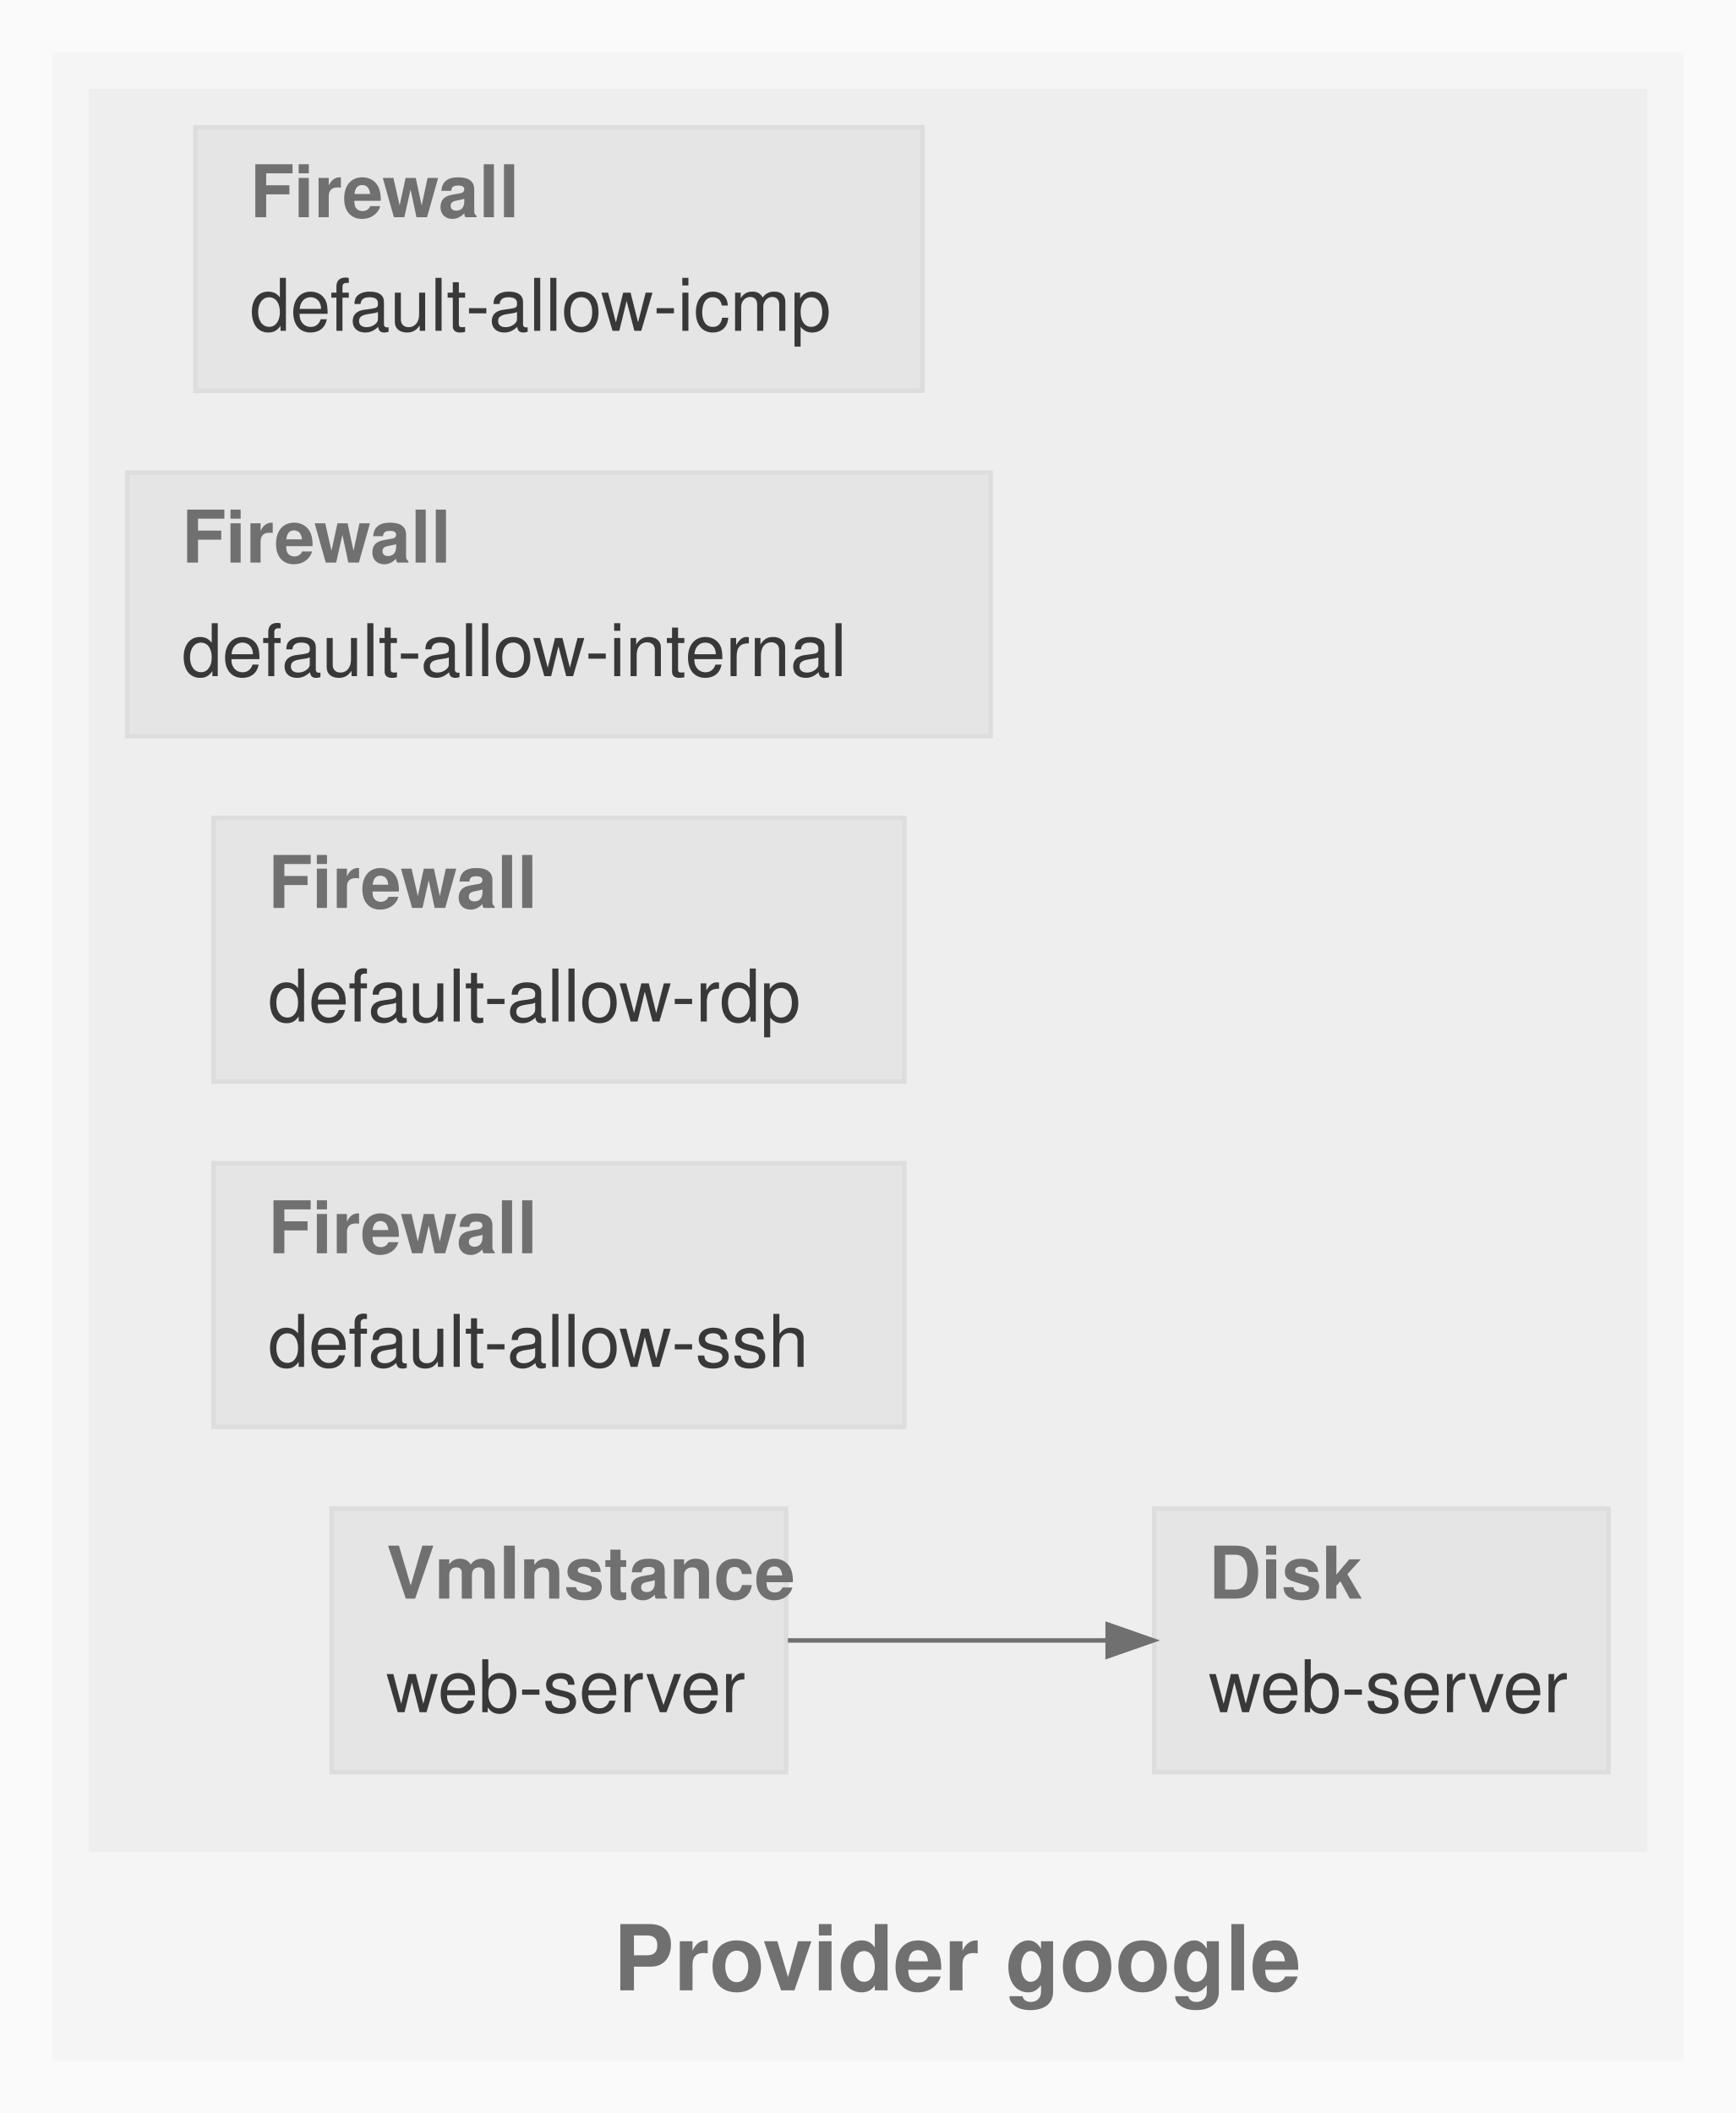
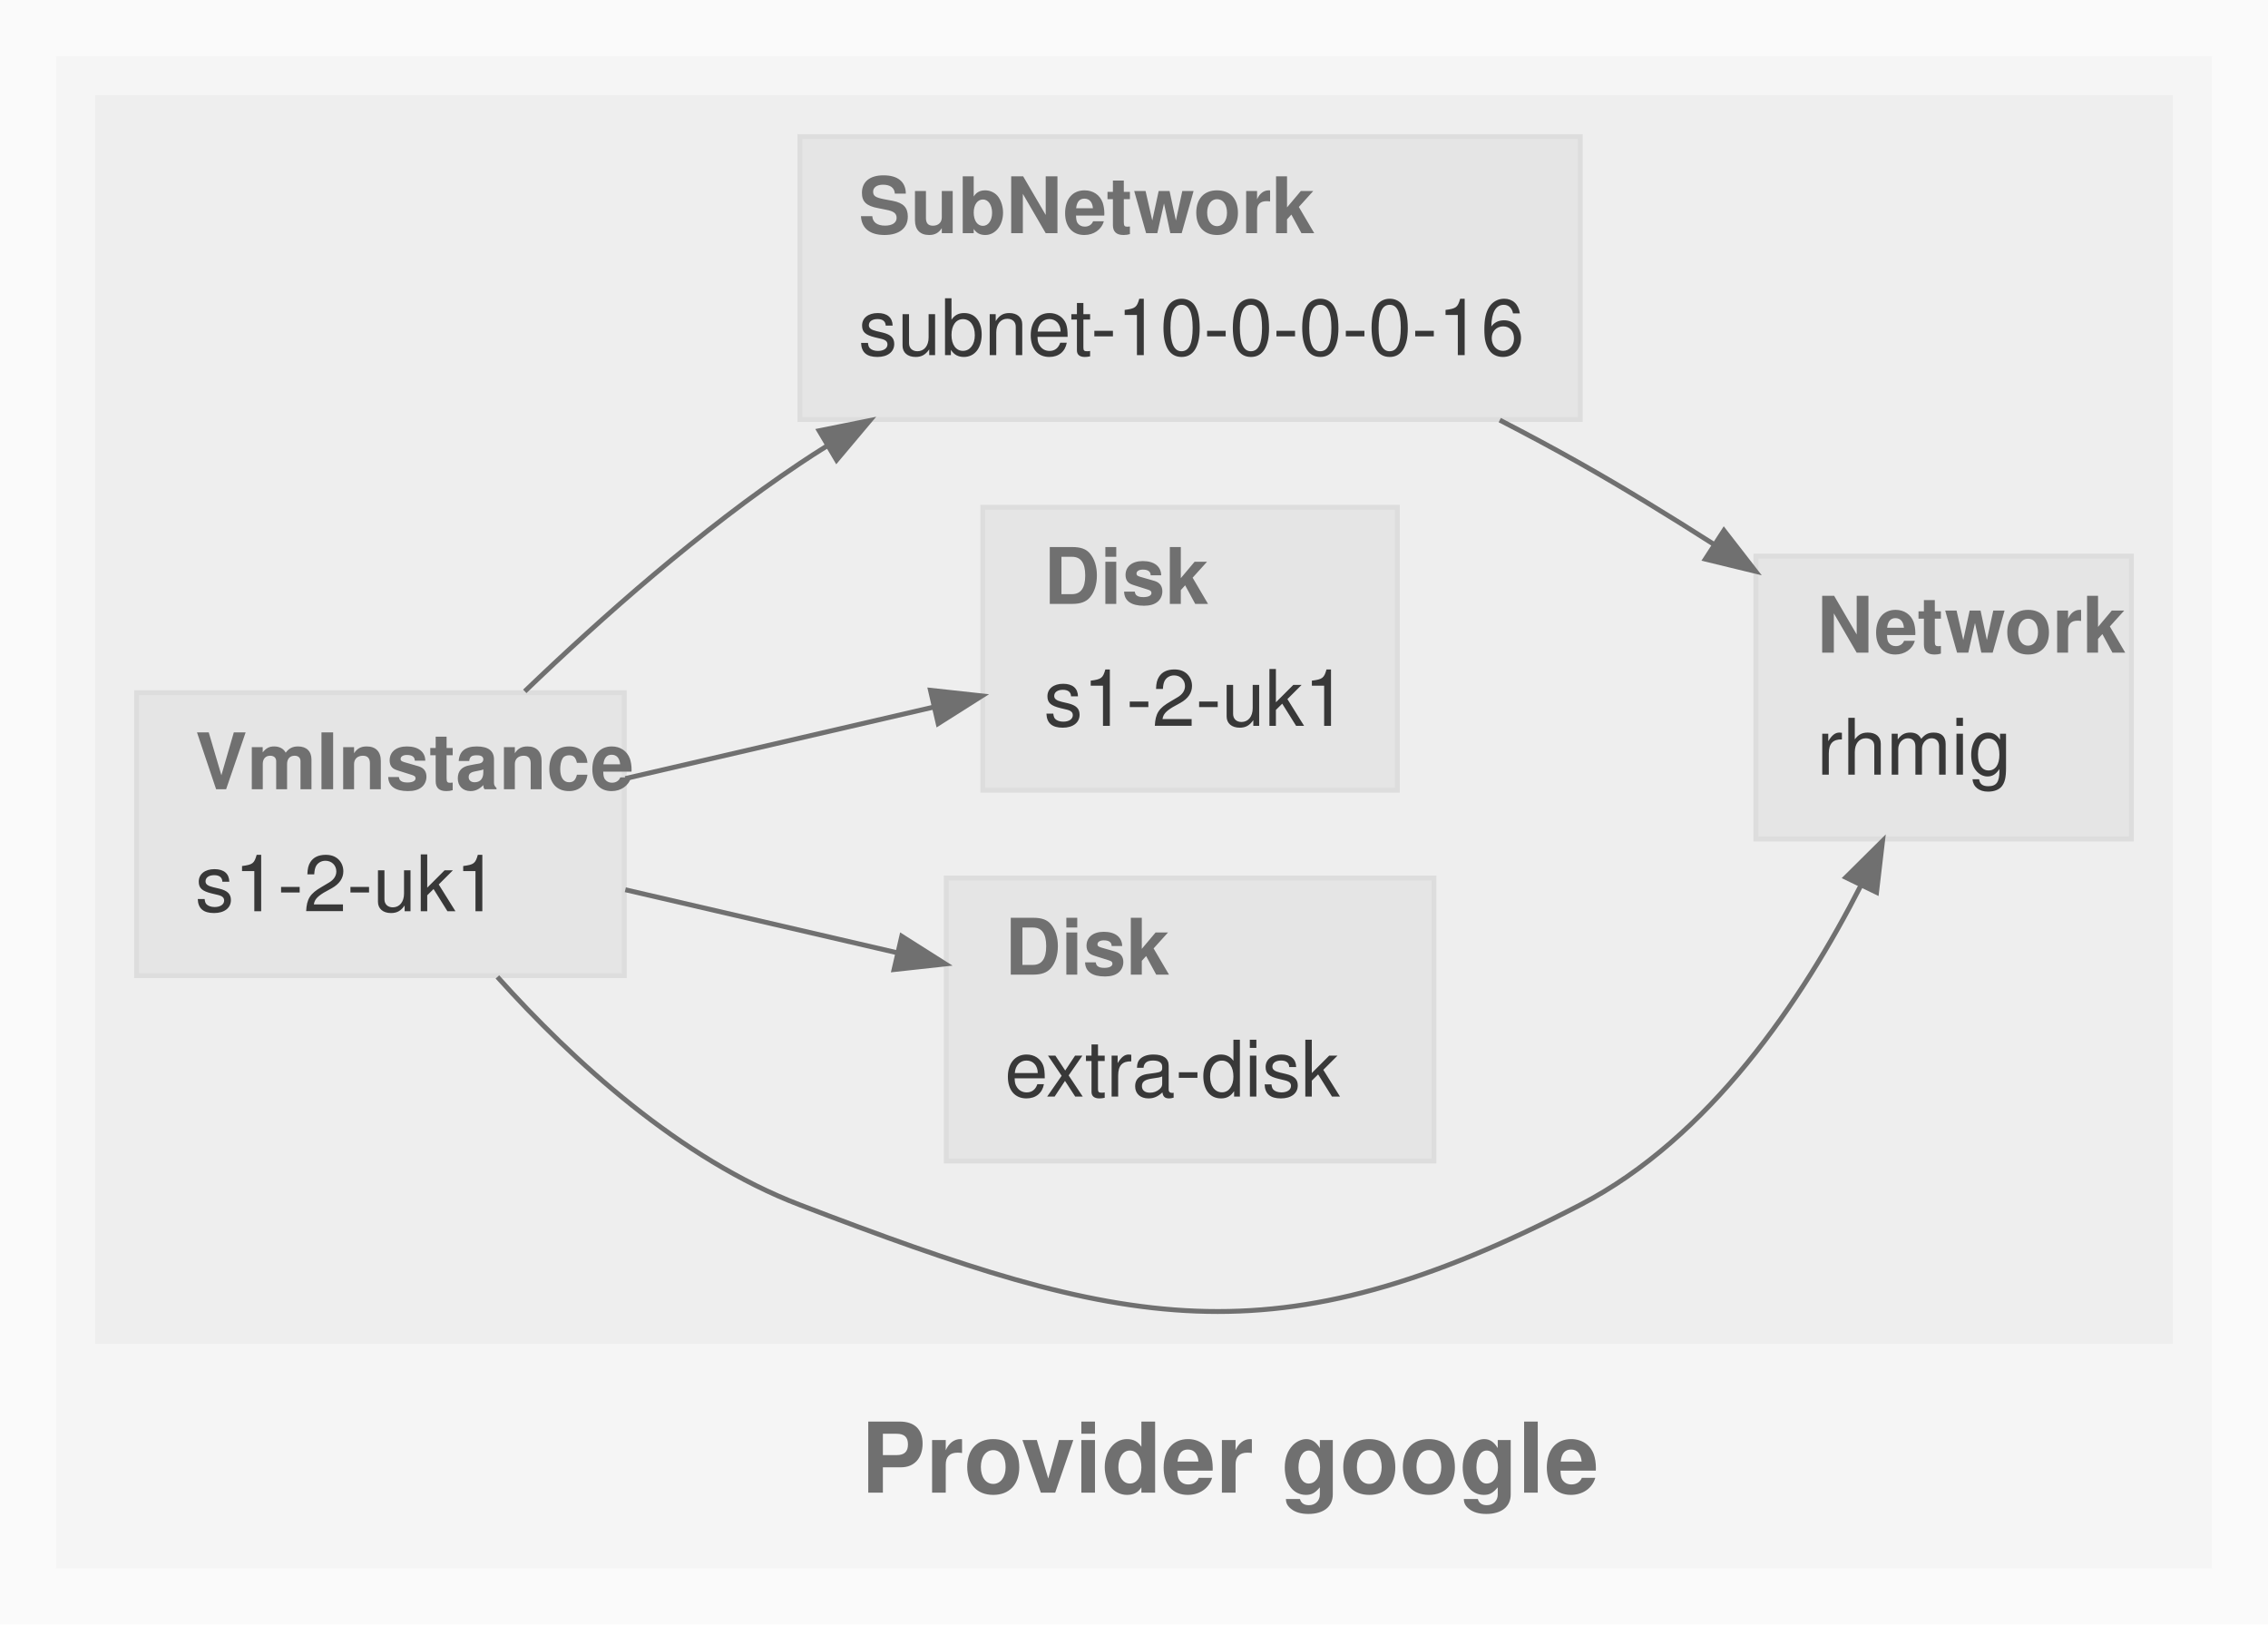
- <svg xmlns="http://www.w3.org/2000/svg" width="382pt" height="465pt" viewBox="0.00 0.00 382.00 465.00">
-   <g id="graph0" class="graph" transform="scale(1 1) rotate(0) translate(4 461)">
-     <polygon fill="#fafafa" stroke="transparent" points="-4,4 -4,-461 378,-461 378,4 -4,4" />
+ <svg xmlns="http://www.w3.org/2000/svg" width="465pt" height="333pt" viewBox="0.00 0.00 465.00 333.00">
+   <g id="graph0" class="graph" transform="scale(1 1) rotate(0) translate(4 329)">
+     <polygon fill="#fafafa" stroke="transparent" points="-4,4 -4,-329 461,-329 461,4 -4,4" />
    <g id="clust1" class="cluster">
-       <polygon fill="#f5f5f5" stroke="#f5f5f5" points="8,-8 8,-449 366,-449 366,-8 8,-8" />
-       <text text-anchor="start" x="131" y="-23" font-family="Helvetica,sans-Serif" font-weight="bold" font-size="20.00" fill="#707070">Provider google</text>
+       <polygon fill="#f5f5f5" stroke="#f5f5f5" points="8,-8 8,-317 449,-317 449,-8 8,-8" />
+       <text text-anchor="start" x="172.5" y="-23" font-family="Helvetica,sans-Serif" font-weight="bold" font-size="20.00" fill="#707070">Provider google</text>
    </g>
    <g id="clust2" class="cluster">
-       <polygon fill="#eeeeee" stroke="#eeeeee" points="16,-54 16,-441 358,-441 358,-54 16,-54" />
-       <text text-anchor="start" x="183" y="-58.2" font-family="Helvetica,sans-Serif" font-size="1.00" fill="#383838"> </text>
+       <polygon fill="#eeeeee" stroke="#eeeeee" points="16,-54 16,-309 441,-309 441,-54 16,-54" />
+       <text text-anchor="start" x="224.5" y="-58.2" font-family="Helvetica,sans-Serif" font-size="1.00" fill="#383838"> </text>
    </g>
    <g id="node1" class="node">
-       <polygon fill="#e5e5e5" stroke="#dddddd" points="350,-129 250,-129 250,-71 350,-71 350,-129" />
-       <text text-anchor="start" x="262" y="-109.2" font-family="Helvetica,sans-Serif" font-weight="bold" font-size="16.00" fill="#707070">Disk</text>
-       <text text-anchor="start" x="262" y="-84.2" font-family="Helvetica,sans-Serif" font-size="16.00" fill="#383838">web-server</text>
+       <polygon fill="#e5e5e5" stroke="#dddddd" points="433,-215 356,-215 356,-157 433,-157 433,-215" />
+       <text text-anchor="start" x="368.5" y="-195.2" font-family="Helvetica,sans-Serif" font-weight="bold" font-size="16.00" fill="#707070">Network</text>
+       <text text-anchor="start" x="368.5" y="-170.2" font-family="Helvetica,sans-Serif" font-size="16.00" fill="#383838">rhmig</text>
    </g>
    <g id="node2" class="node">
-       <polygon fill="#e5e5e5" stroke="#dddddd" points="199,-433 39,-433 39,-375 199,-375 199,-433" />
-       <text text-anchor="start" x="51" y="-413.2" font-family="Helvetica,sans-Serif" font-weight="bold" font-size="16.00" fill="#707070">Firewall</text>
-       <text text-anchor="start" x="51" y="-388.2" font-family="Helvetica,sans-Serif" font-size="16.00" fill="#383838">default-allow-icmp</text>
+       <polygon fill="#e5e5e5" stroke="#dddddd" points="290,-149 190,-149 190,-91 290,-91 290,-149" />
+       <text text-anchor="start" x="202" y="-129.2" font-family="Helvetica,sans-Serif" font-weight="bold" font-size="16.00" fill="#707070">Disk</text>
+       <text text-anchor="start" x="202" y="-104.2" font-family="Helvetica,sans-Serif" font-size="16.00" fill="#383838">extra-disk</text>
    </g>
    <g id="node3" class="node">
-       <polygon fill="#e5e5e5" stroke="#dddddd" points="214,-357 24,-357 24,-299 214,-299 214,-357" />
-       <text text-anchor="start" x="36" y="-337.2" font-family="Helvetica,sans-Serif" font-weight="bold" font-size="16.00" fill="#707070">Firewall</text>
-       <text text-anchor="start" x="36" y="-312.2" font-family="Helvetica,sans-Serif" font-size="16.00" fill="#383838">default-allow-internal</text>
+       <polygon fill="#e5e5e5" stroke="#dddddd" points="282.5,-225 197.5,-225 197.5,-167 282.5,-167 282.5,-225" />
+       <text text-anchor="start" x="210" y="-205.2" font-family="Helvetica,sans-Serif" font-weight="bold" font-size="16.00" fill="#707070">Disk</text>
+       <text text-anchor="start" x="210" y="-180.2" font-family="Helvetica,sans-Serif" font-size="16.00" fill="#383838">s1-2-uk1</text>
    </g>
    <g id="node4" class="node">
-       <polygon fill="#e5e5e5" stroke="#dddddd" points="195,-281 43,-281 43,-223 195,-223 195,-281" />
-       <text text-anchor="start" x="55" y="-261.2" font-family="Helvetica,sans-Serif" font-weight="bold" font-size="16.00" fill="#707070">Firewall</text>
-       <text text-anchor="start" x="55" y="-236.2" font-family="Helvetica,sans-Serif" font-size="16.00" fill="#383838">default-allow-rdp</text>
+       <polygon fill="#e5e5e5" stroke="#dddddd" points="320,-301 160,-301 160,-243 320,-243 320,-301" />
+       <text text-anchor="start" x="172" y="-281.2" font-family="Helvetica,sans-Serif" font-weight="bold" font-size="16.00" fill="#707070">SubNetwork</text>
+       <text text-anchor="start" x="172" y="-256.2" font-family="Helvetica,sans-Serif" font-size="16.00" fill="#383838">subnet-10-0-0-0-16</text>
+     </g>
+     <g id="edge1" class="edge">
+       <path fill="none" stroke="#707070" d="M303.49,-242.88C309.12,-239.97 314.7,-236.99 320,-234 329.05,-228.89 338.5,-223.1 347.49,-217.35" />
+       <polygon fill="#707070" stroke="#707070" points="349.45,-220.25 355.94,-211.88 345.64,-214.38 349.45,-220.25" />
    </g>
    <g id="node5" class="node">
-       <polygon fill="#e5e5e5" stroke="#dddddd" points="195,-205 43,-205 43,-147 195,-147 195,-205" />
-       <text text-anchor="start" x="55" y="-185.2" font-family="Helvetica,sans-Serif" font-weight="bold" font-size="16.00" fill="#707070">Firewall</text>
-       <text text-anchor="start" x="55" y="-160.2" font-family="Helvetica,sans-Serif" font-size="16.00" fill="#383838">default-allow-ssh</text>
+       <polygon fill="#e5e5e5" stroke="#dddddd" points="124,-187 24,-187 24,-129 124,-129 124,-187" />
+       <text text-anchor="start" x="36" y="-167.2" font-family="Helvetica,sans-Serif" font-weight="bold" font-size="16.00" fill="#707070">VmInstance</text>
+       <text text-anchor="start" x="36" y="-142.2" font-family="Helvetica,sans-Serif" font-size="16.00" fill="#383838">s1-2-uk1</text>
    </g>
-     <g id="node6" class="node">
-       <polygon fill="#e5e5e5" stroke="#dddddd" points="169,-129 69,-129 69,-71 169,-71 169,-129" />
-       <text text-anchor="start" x="81" y="-109.2" font-family="Helvetica,sans-Serif" font-weight="bold" font-size="16.00" fill="#707070">VmInstance</text>
-       <text text-anchor="start" x="81" y="-84.2" font-family="Helvetica,sans-Serif" font-size="16.00" fill="#383838">web-server</text>
+     <g id="edge2" class="edge">
+       <path fill="none" stroke="#707070" d="M97.98,-128.73C113.42,-111.54 135.4,-91.39 160,-82 226.43,-56.63 256.85,-49.3 320,-82 346.52,-95.73 365.52,-123.92 377.54,-147.5" />
+       <polygon fill="#707070" stroke="#707070" points="374.45,-149.13 381.97,-156.59 380.74,-146.07 374.45,-149.13" />
    </g>
-     <g id="edge1" class="edge">
-       <path fill="none" stroke="#707070" d="M169.39,-100C191.1,-100 216.79,-100 239.55,-100" />
-       <polygon fill="#707070" stroke="#707070" points="239.77,-103.5 249.77,-100 239.77,-96.5 239.77,-103.5" />
+     <g id="edge5" class="edge">
+       <path fill="none" stroke="#707070" d="M124.21,-146.6C141.72,-142.54 161.62,-137.93 179.88,-133.7" />
+       <polygon fill="#707070" stroke="#707070" points="180.88,-137.06 189.83,-131.39 179.3,-130.24 180.88,-137.06" />
+     </g>
+     <g id="edge4" class="edge">
+       <path fill="none" stroke="#707070" d="M124.21,-169.4C144.14,-174.02 167.17,-179.36 187.35,-184.03" />
+       <polygon fill="#707070" stroke="#707070" points="186.77,-187.49 197.31,-186.34 188.35,-180.67 186.77,-187.49" />
+     </g>
+     <g id="edge3" class="edge">
+       <path fill="none" stroke="#707070" d="M103.59,-187.27C119.34,-202.4 139.75,-220.47 160,-234 161.85,-235.24 163.75,-236.46 165.68,-237.66" />
+       <polygon fill="#707070" stroke="#707070" points="163.95,-240.7 174.34,-242.79 167.52,-234.68 163.95,-240.7" />
    </g>
  </g>
</svg>
